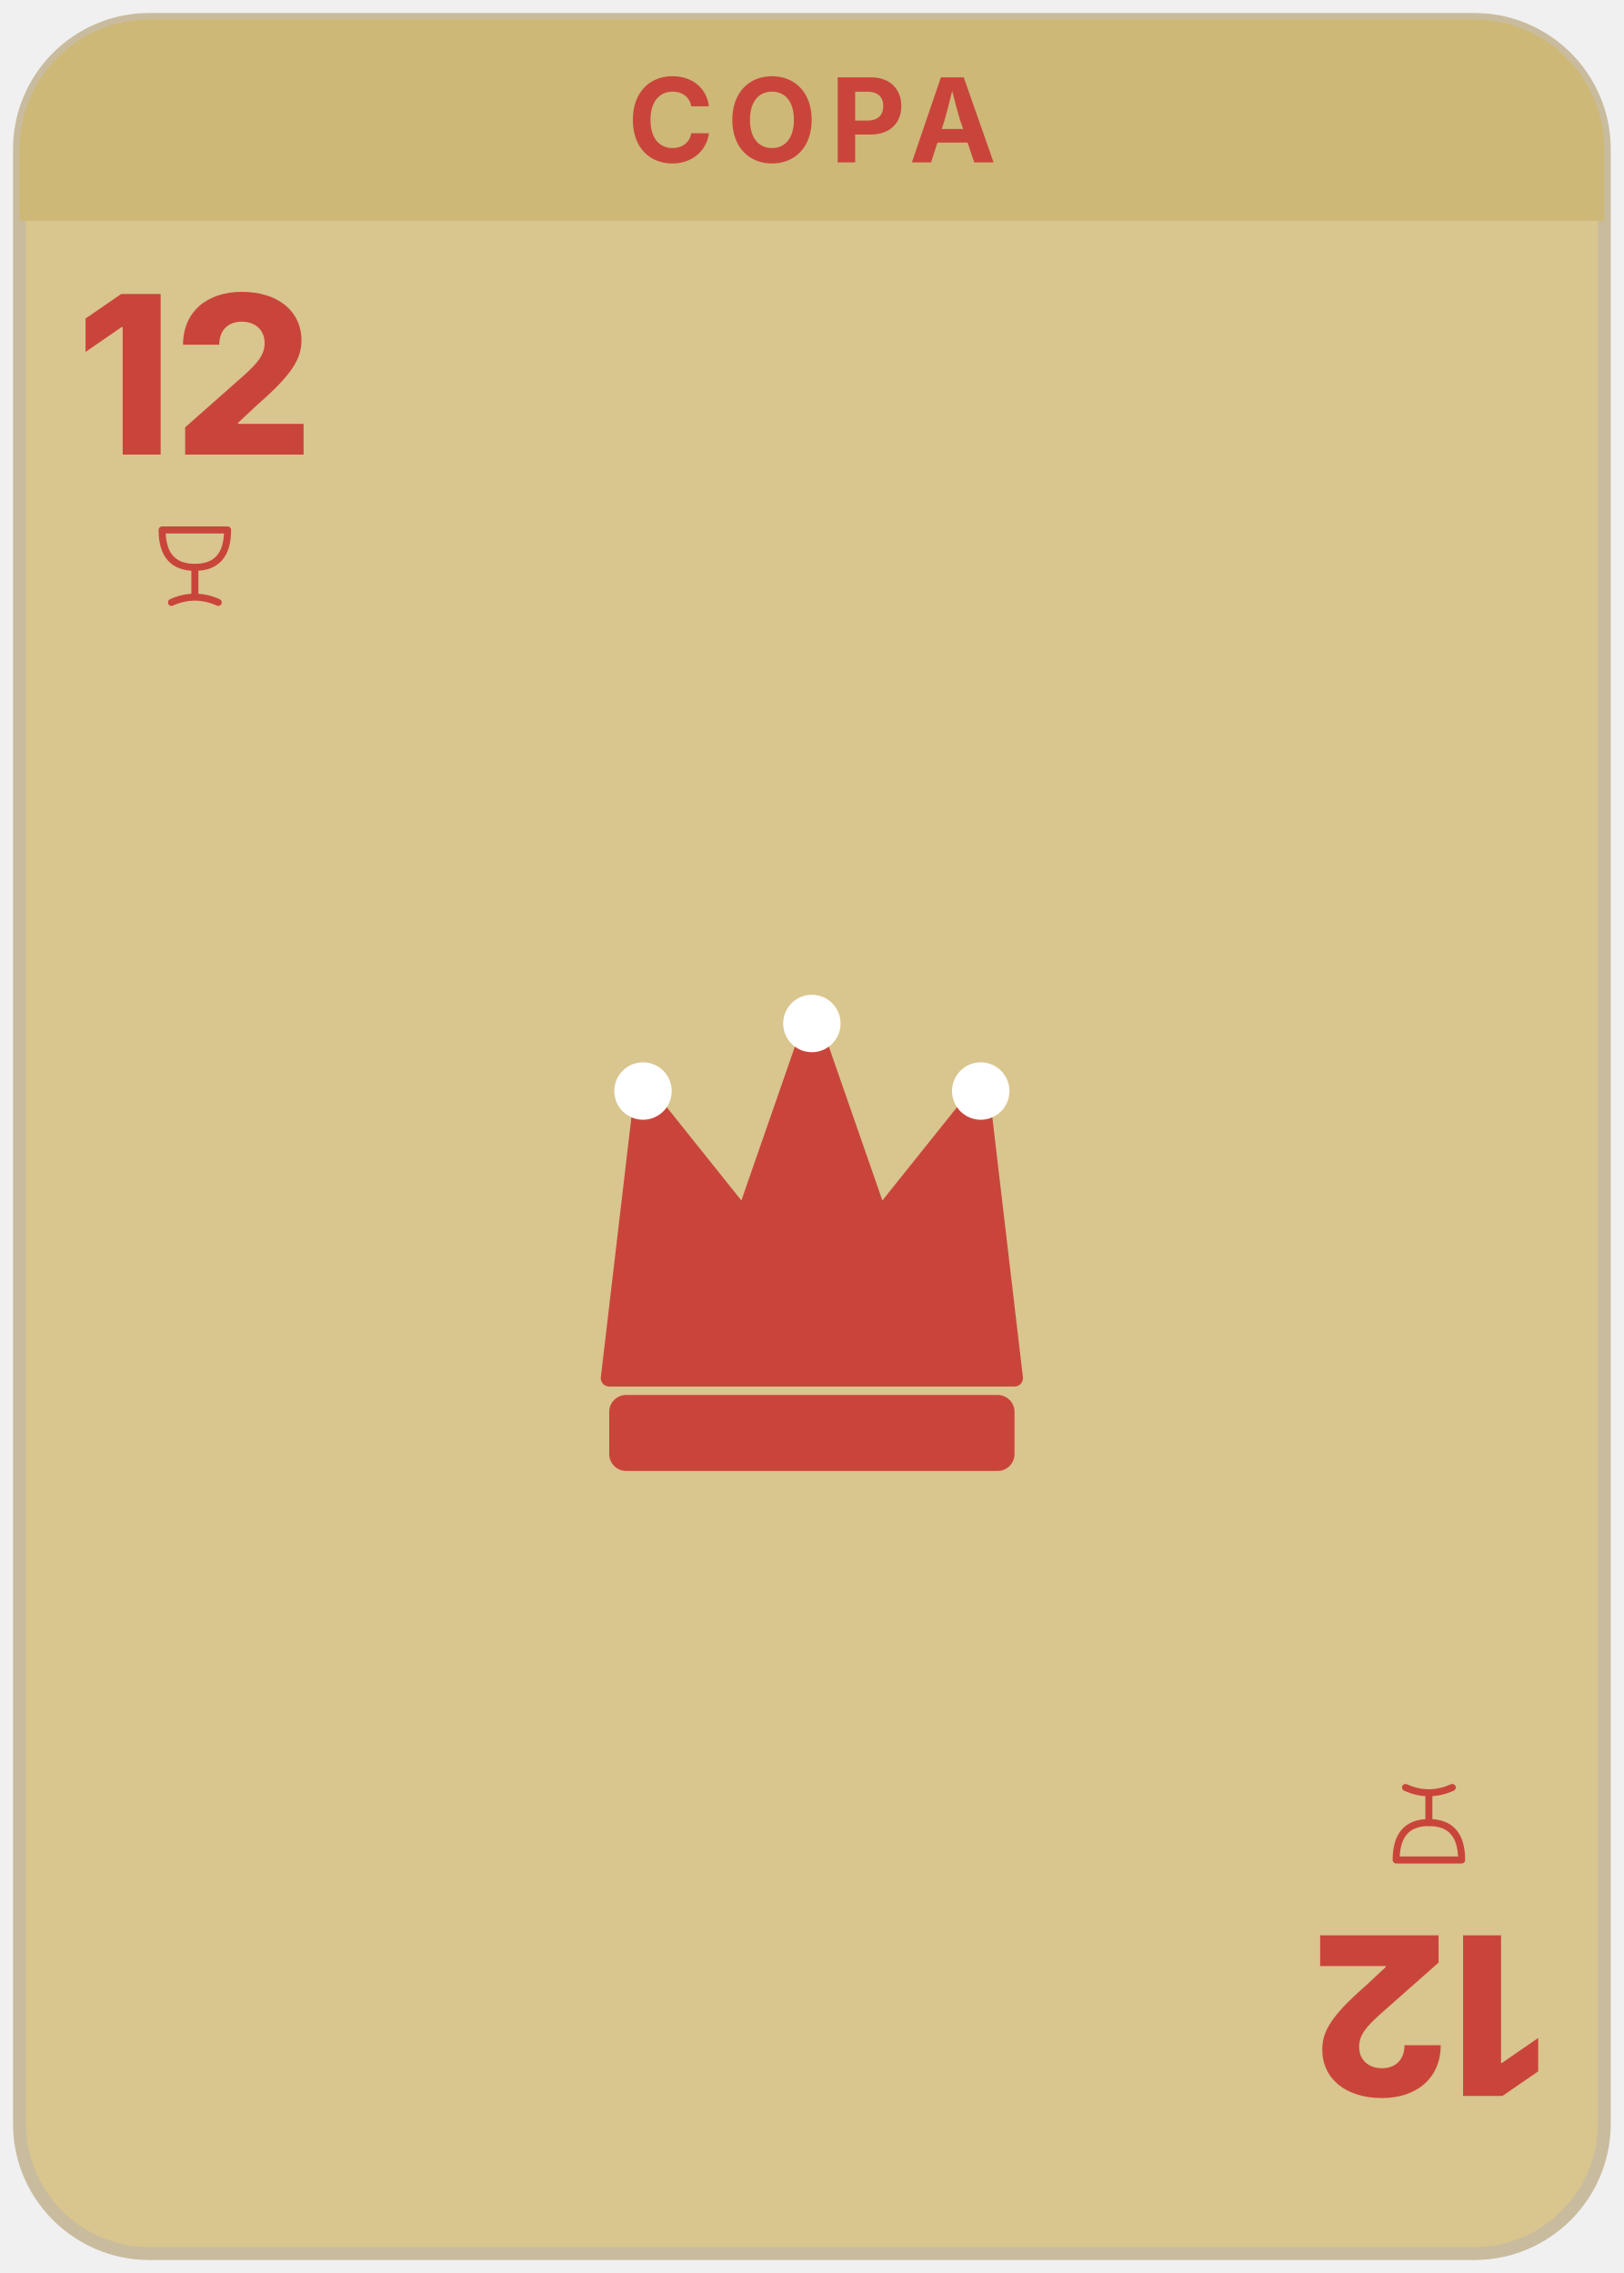
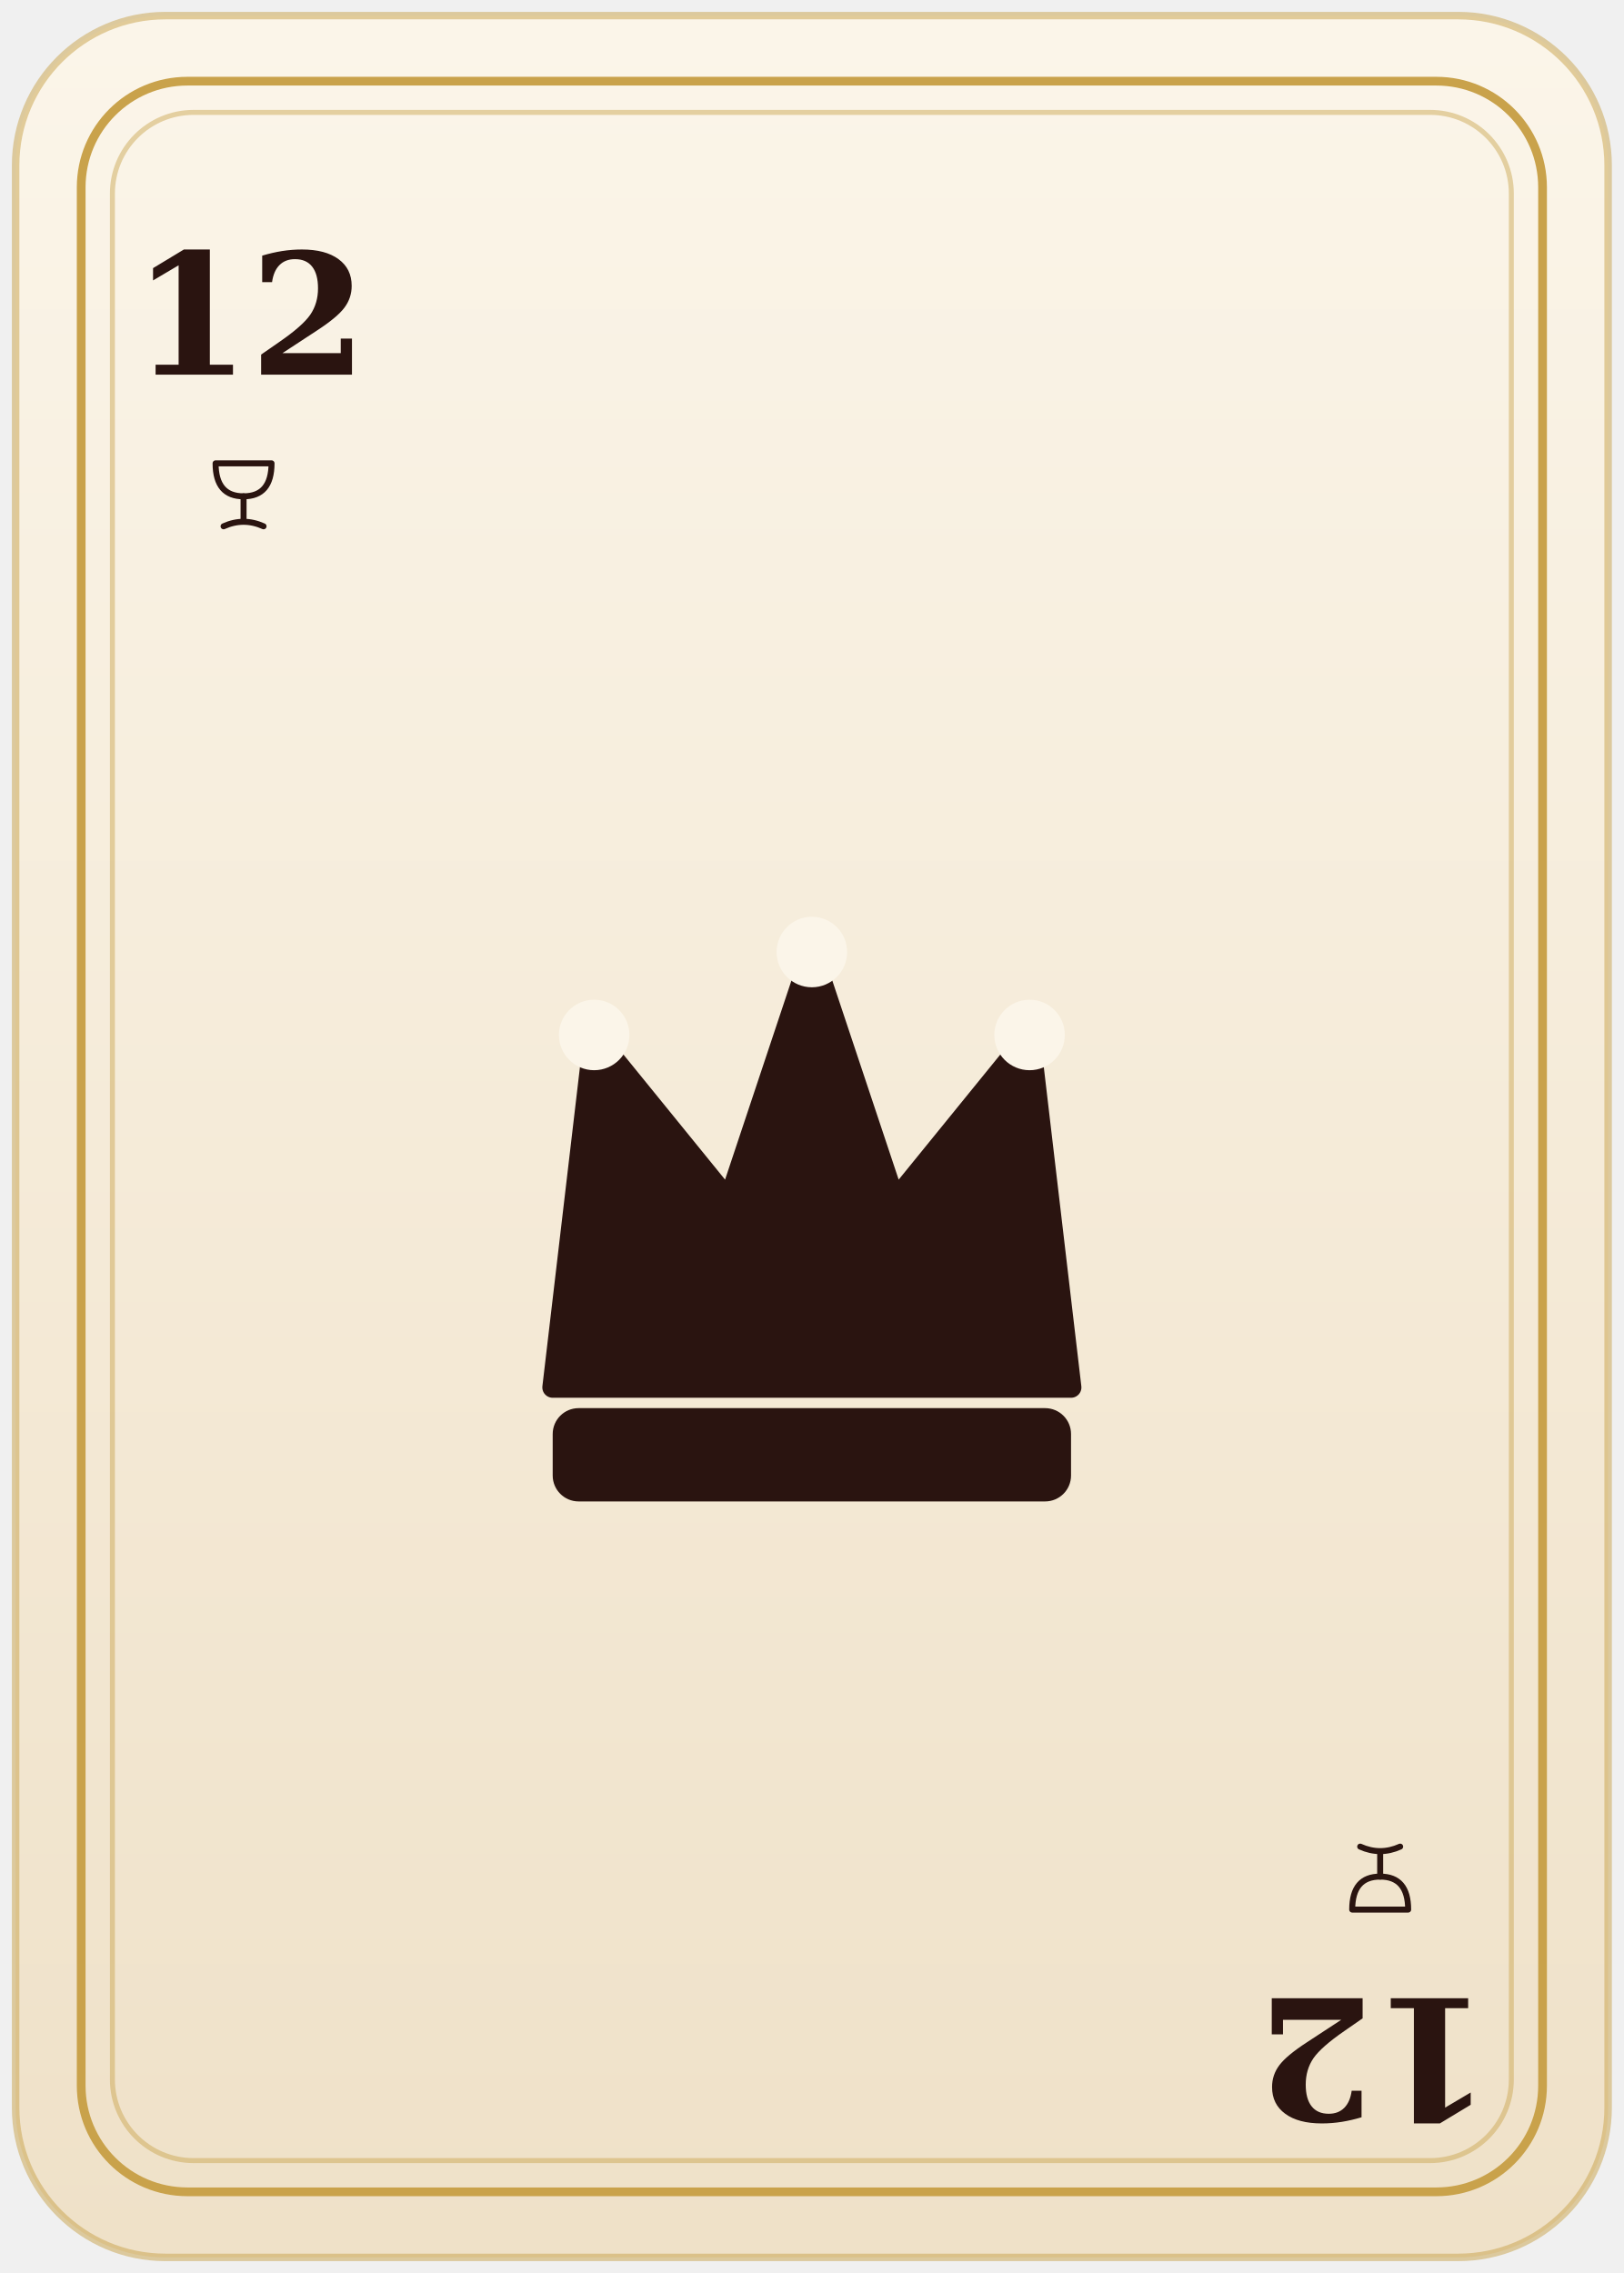
- <svg xmlns="http://www.w3.org/2000/svg" viewBox="0 0 250 350" width="250" height="350">
-   <rect x="3" y="3" width="244" height="344" rx="20" fill="#D9C58E" stroke="#C9BC9E" stroke-width="2" />
-   <path d="M3,23 A20,20 0 0 1 23,3 L227,3 A20,20 0 0 1 247,23 L247,34 L3,34 Z" fill="#CDB877" />
-   <text x="125.0" y="25" font-family="Inter,Helvetica,Arial,sans-serif" font-size="18" font-weight="700" letter-spacing="2" fill="#C9453B" text-anchor="middle">COPA</text>
-   <g transform="translate(30,70) rotate(0)">
-     <text x="0" y="0" font-family="Inter,Helvetica,Arial,sans-serif" font-size="34" font-weight="800" fill="#C9453B" text-anchor="middle">12</text>
-     <g transform="translate(-9,8) scale(0.18)">
-       <g fill="none" stroke="#C9453B" stroke-width="6" stroke-linecap="round" stroke-linejoin="round">
-         <path d="M22,20 L78,20 Q78,52 50,52 Q22,52 22,20 Z" />
-         <line x1="50" y1="52" x2="50" y2="76" />
-         <path d="M30,82 Q50,73 70,82" />
+ <svg xmlns="http://www.w3.org/2000/svg" viewBox="0 0 260 364" width="260" height="364">
+   <defs>
+     <linearGradient id="bg" x1="0" y1="0" x2="0" y2="1">
+       <stop offset="0%" stop-color="#FBF5E9" />
+       <stop offset="100%" stop-color="#EFE1C8" />
+     </linearGradient>
+   </defs>
+   <rect x="2.5" y="2.5" width="255" height="359" rx="24" fill="url(#bg)" />
+   <rect x="13" y="13" width="234" height="338" rx="17" fill="none" stroke="#C9A24B" stroke-width="1.4" />
+   <rect x="18" y="18" width="224" height="328" rx="13" fill="none" stroke="#C9A24B" stroke-opacity="0.45" stroke-width="0.8" />
+   <rect x="2.5" y="2.5" width="255" height="359" rx="24" fill="none" stroke="#C9A24B" stroke-opacity="0.5" stroke-width="1.2" />
+   <g transform="translate(40,60) rotate(0)">
+     <text x="0" y="0" font-family="'Bodoni Moda','DejaVu Serif',serif" font-size="27" font-weight="600" fill="#2A1410" text-anchor="middle">12</text>
+     <g transform="translate(-9,11) scale(0.16)">
+       <g fill="none" stroke="#2A1410" stroke-width="6" stroke-linecap="round" stroke-linejoin="round">
+         <path d="M22,20 L78,20 Q78,53 50,53 Q22,53 22,20 Z" />
+         <line x1="50" y1="53" x2="50" y2="77" />
+         <path d="M30,83 Q50,74 70,83" />
      </g>
    </g>
  </g>
-   <g transform="translate(220,298) rotate(180)">
-     <text x="0" y="0" font-family="Inter,Helvetica,Arial,sans-serif" font-size="34" font-weight="800" fill="#C9453B" text-anchor="middle">12</text>
-     <g transform="translate(-9,8) scale(0.18)">
-       <g fill="none" stroke="#C9453B" stroke-width="6" stroke-linecap="round" stroke-linejoin="round">
-         <path d="M22,20 L78,20 Q78,52 50,52 Q22,52 22,20 Z" />
-         <line x1="50" y1="52" x2="50" y2="76" />
-         <path d="M30,82 Q50,73 70,82" />
+   <g transform="translate(220,320) rotate(180)">
+     <text x="0" y="0" font-family="'Bodoni Moda','DejaVu Serif',serif" font-size="27" font-weight="600" fill="#2A1410" text-anchor="middle">12</text>
+     <g transform="translate(-9,11) scale(0.16)">
+       <g fill="none" stroke="#2A1410" stroke-width="6" stroke-linecap="round" stroke-linejoin="round">
+         <path d="M22,20 L78,20 Q78,53 50,53 Q22,53 22,20 Z" />
+         <line x1="50" y1="53" x2="50" y2="77" />
+         <path d="M30,83 Q50,74 70,83" />
      </g>
    </g>
  </g>
-   <g transform="translate(60.0,116.0) scale(1.3)">
-     <path d="M26,74 L74,74 L70,40 L58,55 L50,32 L42,55 L30,40 Z" fill="#C9453B" stroke="#C9453B" stroke-width="2" stroke-linejoin="round" />
-     <rect x="26" y="76" width="48" height="9" rx="2" fill="#C9453B" />
-     <g fill="#FFFFFF">
-       <circle cx="30" cy="40" r="3.4" />
-       <circle cx="50" cy="32" r="3.4" />
-       <circle cx="70" cy="40" r="3.4" />
+   <g transform="translate(47.0,101.0) scale(1.66)">
+     <path d="M25,73 L75,73 L71,39 L58,55 L50,31 L42,55 L29,39 Z" fill="#2A1410" stroke="#2A1410" stroke-width="2" stroke-linejoin="round" />
+     <rect x="25" y="75" width="50" height="9" rx="2.5" fill="#2A1410" />
+     <g fill="#FBF5E9">
+       <circle cx="29" cy="39" r="3.4" />
+       <circle cx="50" cy="31" r="3.4" />
+       <circle cx="71" cy="39" r="3.4" />
    </g>
  </g>
</svg>
